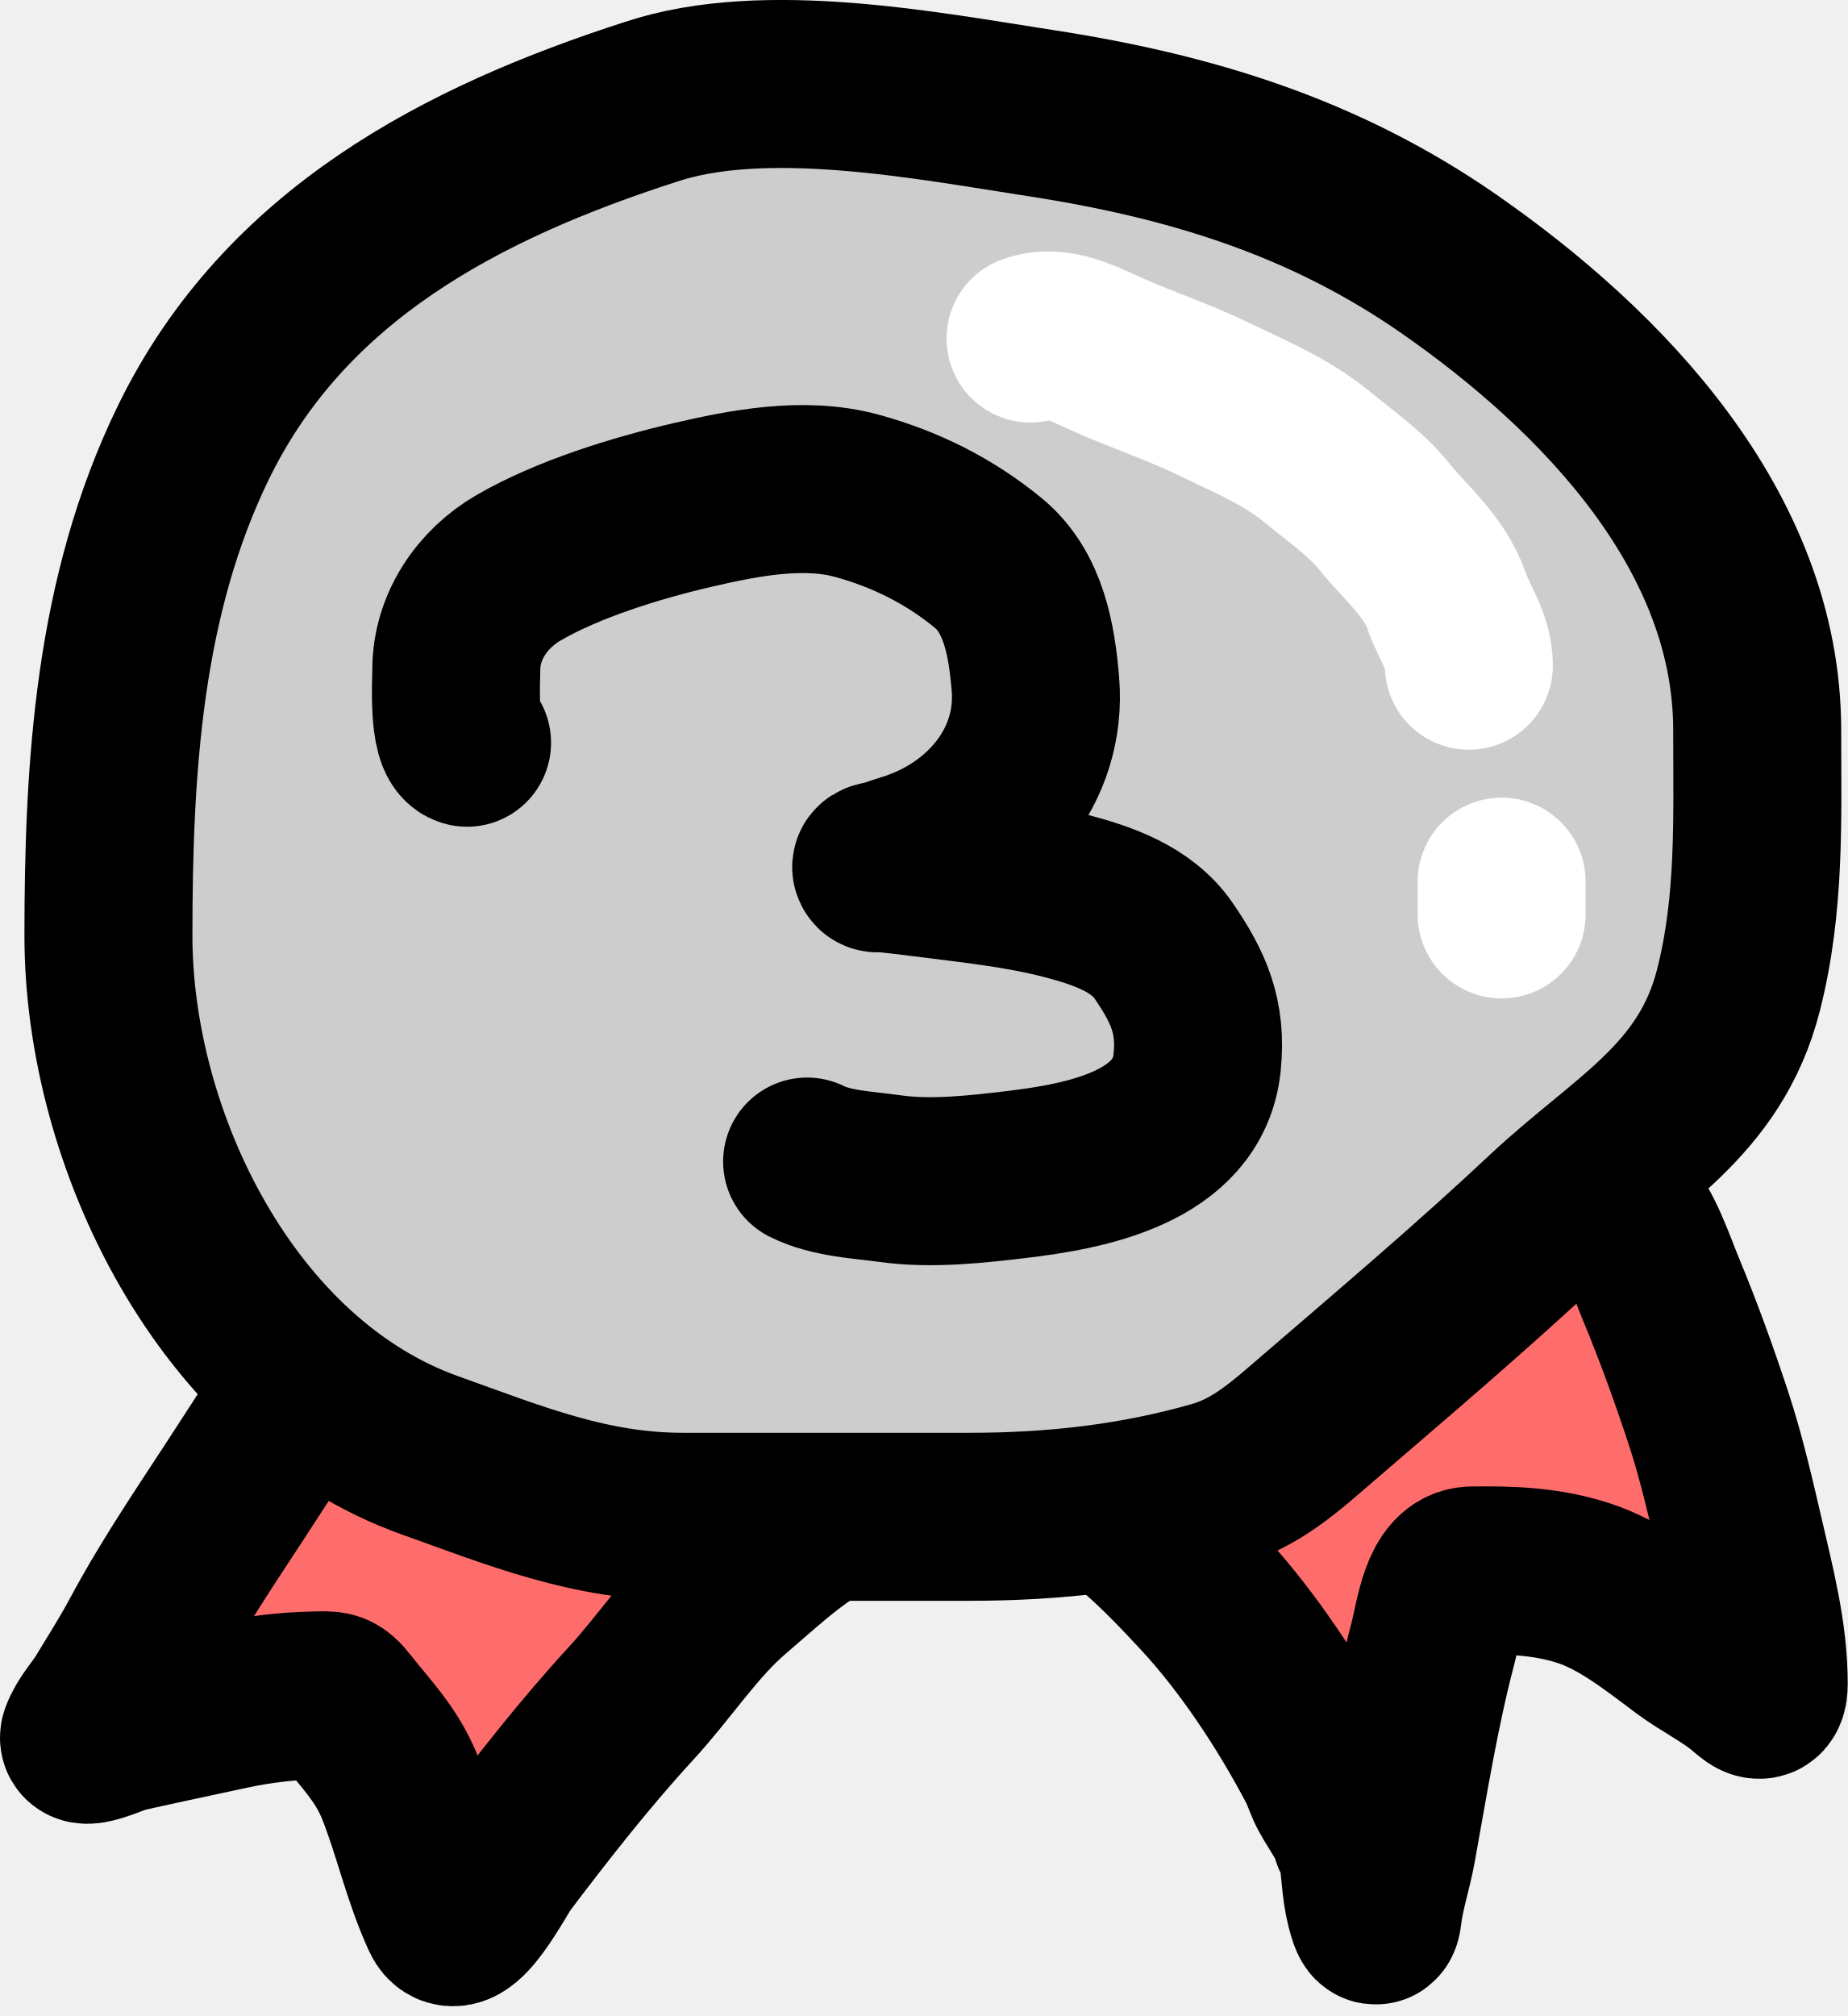
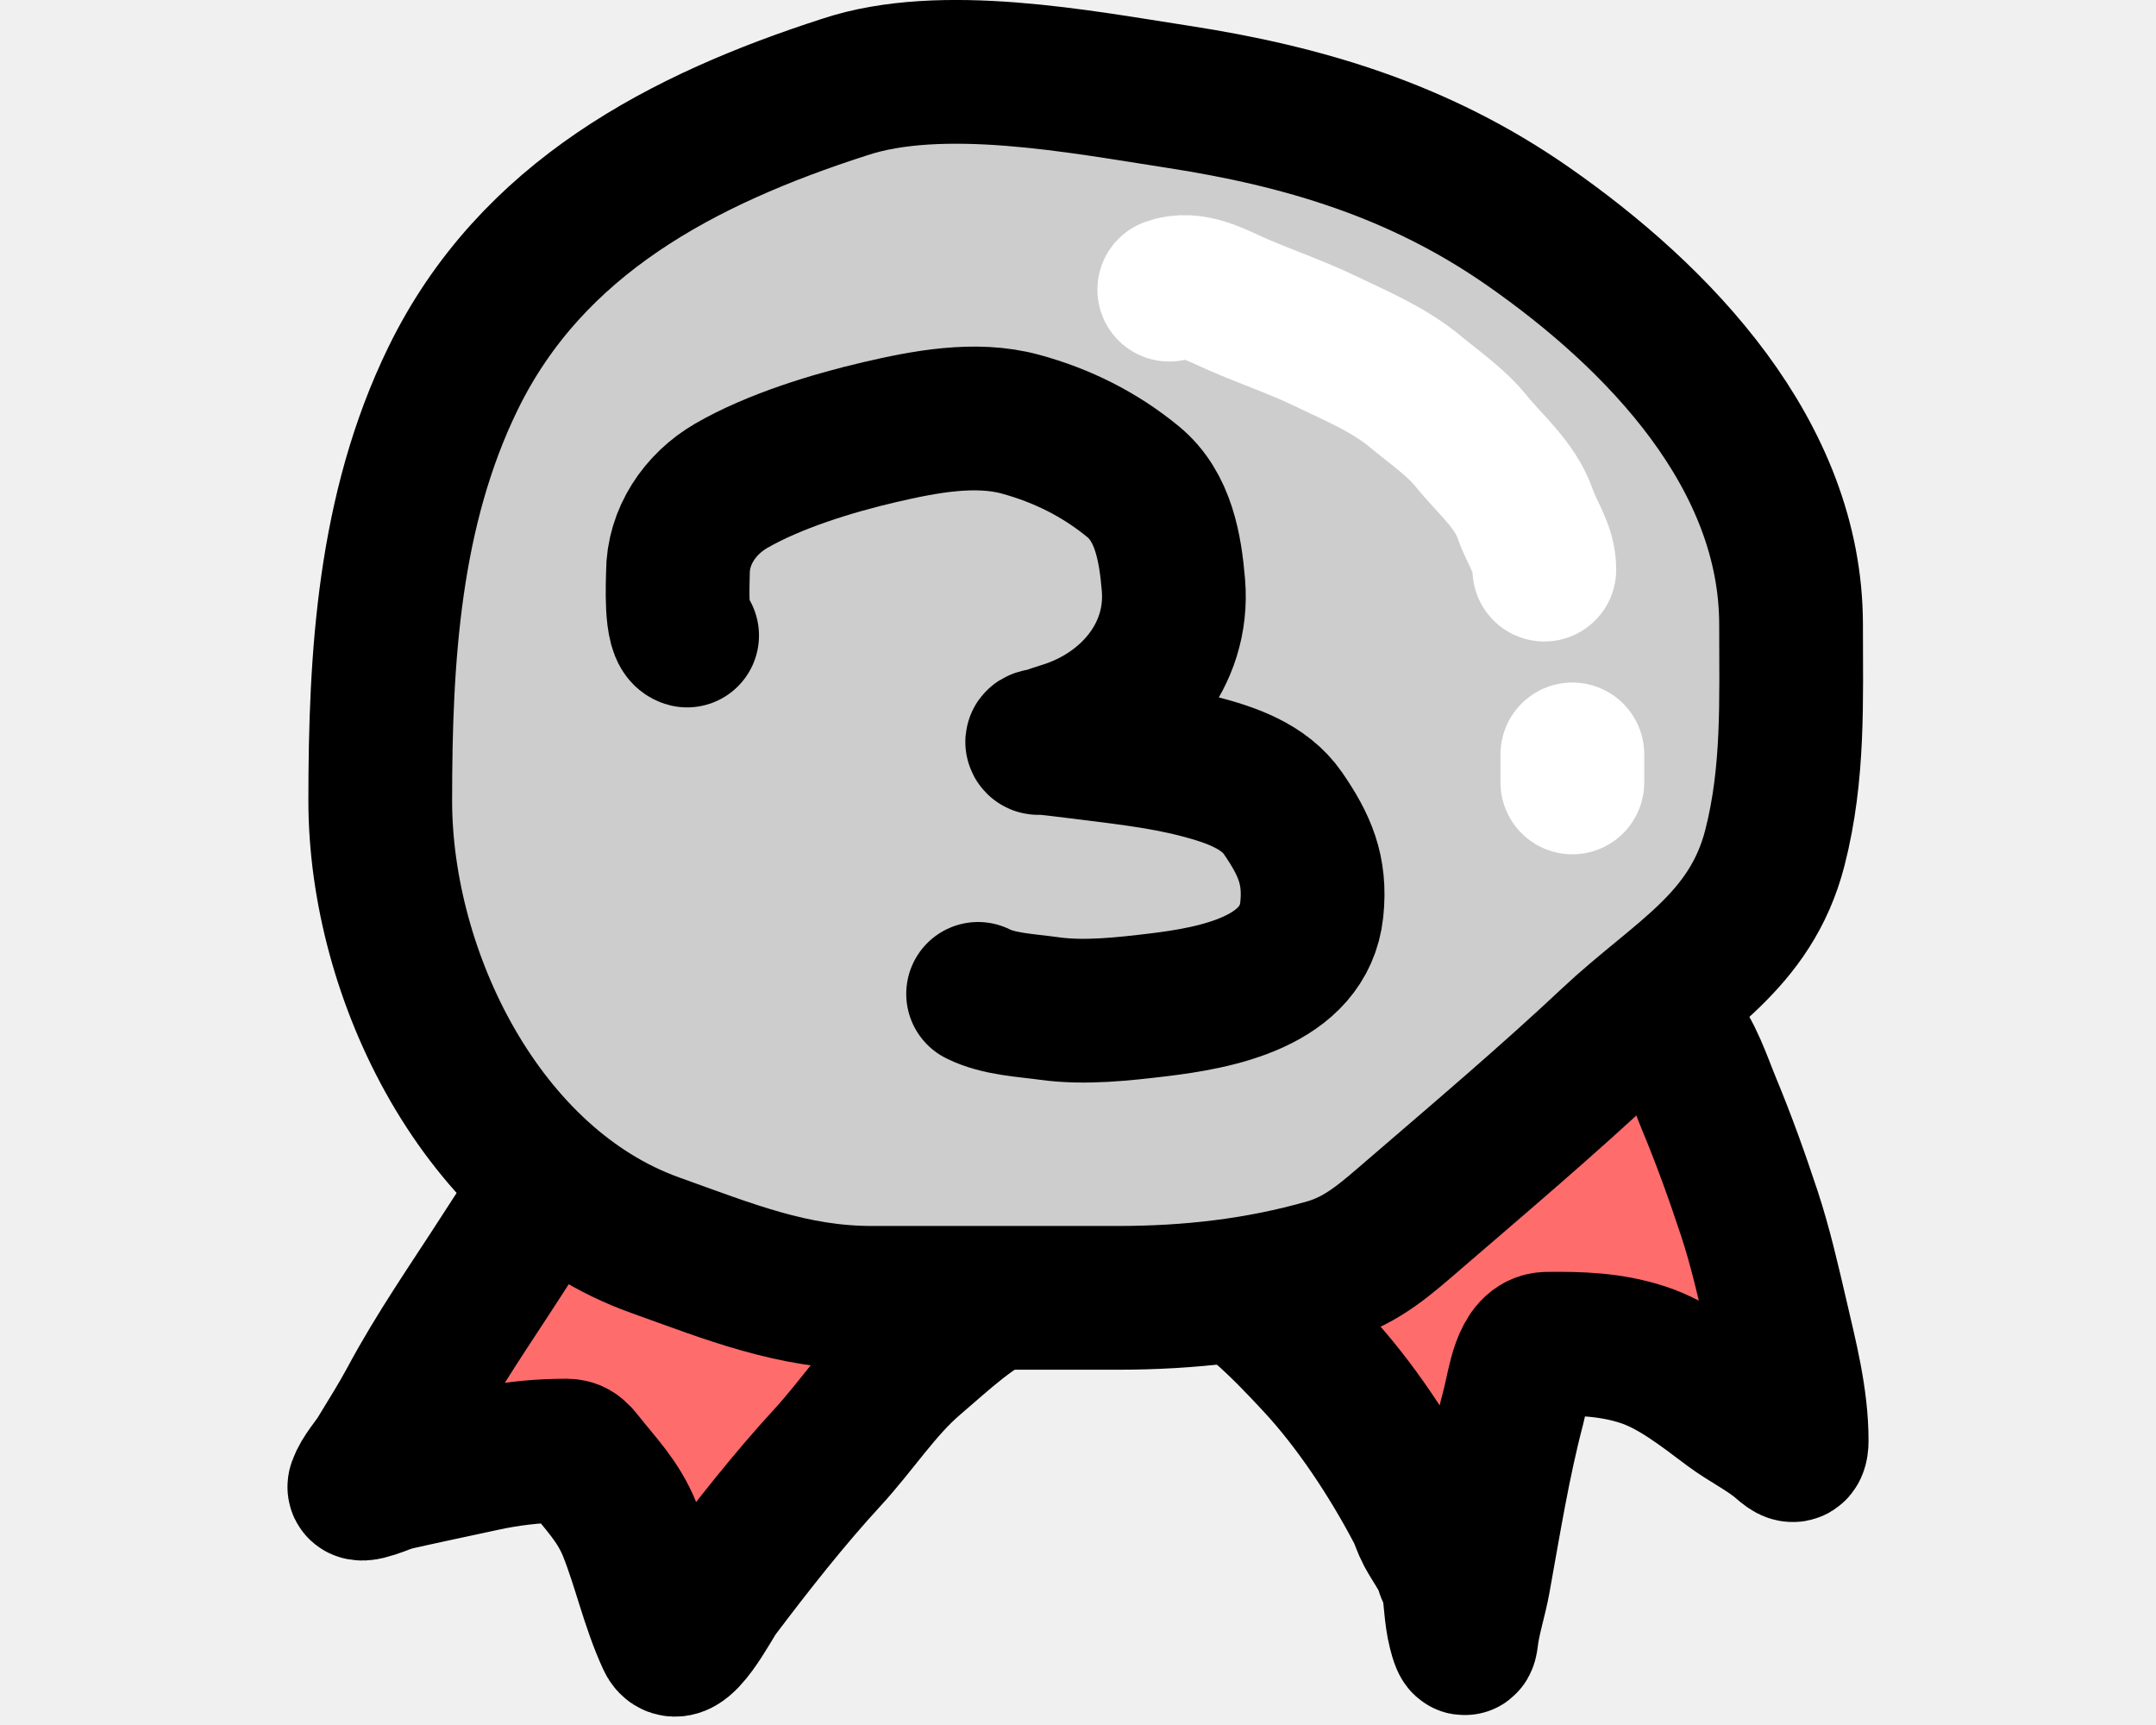
- <svg xmlns="http://www.w3.org/2000/svg" width="22" height="24" viewBox="0 0 22 24" fill="none">
-   <path d="M13.952 12.12C15.228 12.225 16.462 12.642 17.711 12.931C18.039 13.135 19.029 14.154 19.31 14.418C19.511 14.609 19.667 15.084 19.779 15.354C19.988 15.857 20.17 16.362 20.342 16.883C20.494 17.345 20.606 17.834 20.718 18.316C20.847 18.878 21 19.452 21 20.044C21 20.245 20.913 20.18 20.811 20.091C20.59 19.898 20.308 19.765 20.074 19.59C19.688 19.301 19.293 18.988 18.853 18.846C18.413 18.703 17.979 18.69 17.528 18.696C17.194 18.701 17.143 19.252 17.059 19.572C16.852 20.359 16.721 21.18 16.575 21.987C16.528 22.248 16.434 22.528 16.405 22.788C16.384 22.969 16.333 22.776 16.311 22.69C16.254 22.467 16.255 22.209 16.214 21.979C16.204 21.928 16.152 21.894 16.139 21.837C16.097 21.656 15.909 21.43 15.834 21.256C15.798 21.174 15.77 21.087 15.73 21.011C15.346 20.28 14.851 19.536 14.322 18.965C13.811 18.413 13.293 17.892 12.648 17.603C12.314 17.454 11.999 17.471 11.656 17.544C11.102 17.661 10.579 17.736 10.04 17.962C9.531 18.176 9.138 18.557 8.703 18.929C8.259 19.307 7.918 19.84 7.515 20.277C6.981 20.857 6.466 21.513 5.981 22.155C5.881 22.287 5.453 23.139 5.302 22.808C5.076 22.317 4.962 21.777 4.762 21.279C4.6 20.878 4.349 20.635 4.105 20.323C3.982 20.165 3.945 20.181 3.752 20.184C3.419 20.19 3.068 20.232 2.739 20.303C2.315 20.395 1.891 20.483 1.468 20.579C1.382 20.599 0.96 20.794 1.003 20.672C1.059 20.515 1.198 20.371 1.281 20.233C1.425 19.995 1.577 19.756 1.709 19.51C2.096 18.787 2.547 18.144 2.984 17.464C3.531 16.613 4.085 15.794 4.766 15.106C5.125 14.743 5.448 14.382 5.87 14.129C6.398 13.813 6.936 13.56 7.486 13.313C8.516 12.85 9.614 12.537 10.688 12.262C11.764 11.986 12.862 12.029 13.952 12.12Z" fill="#FF6C6C" stroke="black" stroke-width="2" stroke-linecap="round" />
-   <path d="M2.304 5.265C3.395 3.028 5.509 1.935 7.75 1.212C9.106 0.76 11.04 1.139 12.387 1.346C14.154 1.618 15.752 2.101 17.249 3.14C19.088 4.418 20.922 6.329 20.922 8.692C20.922 9.751 20.962 10.761 20.697 11.795C20.358 13.113 19.355 13.601 18.417 14.483C17.537 15.309 16.601 16.102 15.687 16.889C15.3 17.222 14.961 17.535 14.463 17.677C13.512 17.949 12.547 18.057 11.55 18.057H8.13C7.024 18.057 6.137 17.689 5.118 17.325C2.705 16.463 1.291 13.572 1.291 11.14C1.291 9.137 1.411 7.096 2.304 5.265Z" fill="#CDCDCD" stroke="black" stroke-width="2" stroke-linecap="round" />
-   <path d="M12.27 4.03C12.593 3.911 12.928 4.109 13.213 4.233C13.62 4.41 14.05 4.556 14.447 4.748C14.896 4.966 15.315 5.134 15.706 5.458C15.96 5.669 16.26 5.875 16.468 6.133C16.733 6.462 17.083 6.743 17.225 7.155C17.319 7.424 17.489 7.636 17.489 7.925" stroke="white" stroke-width="2" stroke-linecap="round" />
-   <path d="M17.879 10.496V10.886" stroke="white" stroke-width="2" stroke-linecap="round" />
-   <path d="M5.561 8.842C5.391 8.799 5.433 8.095 5.433 7.973C5.433 7.462 5.74 7.01 6.176 6.758C6.768 6.416 7.573 6.168 8.243 6.012C8.863 5.868 9.571 5.731 10.197 5.901C10.775 6.058 11.306 6.322 11.769 6.704C12.19 7.051 12.285 7.628 12.328 8.141C12.41 9.124 11.718 9.918 10.805 10.203C10.727 10.227 10.651 10.251 10.576 10.281C10.53 10.3 10.404 10.299 10.438 10.333C10.448 10.343 10.467 10.332 10.481 10.333C10.629 10.345 10.869 10.375 10.988 10.39C11.553 10.463 12.135 10.52 12.688 10.665C13.116 10.777 13.591 10.935 13.853 11.316C14.151 11.75 14.311 12.103 14.253 12.654C14.146 13.666 12.905 13.885 12.122 13.98C11.639 14.038 11.093 14.1 10.604 14.032C10.283 13.987 9.899 13.973 9.61 13.828" stroke="black" stroke-width="2" stroke-linecap="round" />
+ <svg xmlns="http://www.w3.org/2000/svg" width="30" height="24" viewBox="0 0 30 24" fill="none">
+   <path d="M17.952 12.12C19.228 12.225 20.462 12.642 21.711 12.931C22.039 13.135 23.029 14.154 23.31 14.418C23.511 14.609 23.667 15.084 23.779 15.354C23.988 15.857 24.17 16.362 24.342 16.883C24.494 17.345 24.606 17.834 24.718 18.316C24.847 18.878 25 19.452 25 20.044C25 20.245 24.913 20.18 24.811 20.091C24.59 19.898 24.308 19.765 24.074 19.59C23.688 19.301 23.293 18.988 22.853 18.846C22.413 18.703 21.979 18.69 21.528 18.696C21.194 18.701 21.143 19.252 21.059 19.572C20.852 20.359 20.721 21.18 20.575 21.987C20.528 22.248 20.434 22.528 20.405 22.788C20.384 22.969 20.333 22.776 20.311 22.69C20.254 22.467 20.255 22.209 20.214 21.979C20.204 21.928 20.152 21.894 20.139 21.837C20.097 21.656 19.909 21.43 19.834 21.256C19.798 21.174 19.77 21.087 19.73 21.011C19.346 20.28 18.851 19.536 18.322 18.965C17.811 18.413 17.293 17.892 16.648 17.603C16.314 17.454 15.999 17.471 15.656 17.544C15.102 17.661 14.579 17.736 14.04 17.962C13.531 18.176 13.138 18.557 12.703 18.929C12.259 19.307 11.918 19.84 11.515 20.277C10.981 20.857 10.466 21.513 9.981 22.155C9.881 22.287 9.453 23.139 9.302 22.808C9.076 22.317 8.962 21.777 8.762 21.279C8.6 20.878 8.349 20.635 8.105 20.323C7.982 20.165 7.945 20.181 7.752 20.184C7.419 20.19 7.068 20.232 6.739 20.303C6.315 20.395 5.891 20.483 5.468 20.579C5.382 20.599 4.96 20.794 5.003 20.672C5.059 20.515 5.198 20.371 5.281 20.233C5.425 19.995 5.577 19.756 5.709 19.51C6.096 18.787 6.547 18.144 6.984 17.464C7.531 16.613 8.085 15.794 8.766 15.106C9.125 14.743 9.448 14.382 9.87 14.129C10.398 13.813 10.936 13.56 11.486 13.313C12.517 12.85 13.614 12.537 14.688 12.262C15.764 11.986 16.862 12.029 17.952 12.12Z" fill="#FF6C6C" stroke="black" stroke-width="2" stroke-linecap="round" />
+   <path d="M6.304 5.265C7.395 3.028 9.509 1.935 11.75 1.212C13.106 0.76 15.04 1.139 16.387 1.346C18.154 1.618 19.753 2.101 21.249 3.14C23.088 4.418 24.922 6.329 24.922 8.692C24.922 9.751 24.962 10.761 24.697 11.795C24.358 13.113 23.355 13.601 22.417 14.483C21.537 15.309 20.601 16.102 19.687 16.889C19.299 17.222 18.962 17.535 18.462 17.677C17.512 17.949 16.547 18.057 15.55 18.057H12.13C11.024 18.057 10.137 17.689 9.118 17.325C6.705 16.463 5.291 13.572 5.291 11.14C5.291 9.137 5.411 7.096 6.304 5.265Z" fill="#CDCDCD" stroke="black" stroke-width="2" stroke-linecap="round" />
+   <path d="M16.27 4.03C16.593 3.911 16.928 4.109 17.213 4.233C17.62 4.41 18.05 4.556 18.447 4.748C18.896 4.966 19.315 5.134 19.706 5.458C19.96 5.669 20.26 5.875 20.468 6.133C20.733 6.462 21.083 6.743 21.225 7.155C21.319 7.424 21.489 7.636 21.489 7.925" stroke="white" stroke-width="2" stroke-linecap="round" />
+   <path d="M21.879 10.496V10.886" stroke="white" stroke-width="2" stroke-linecap="round" />
+   <path d="M9.561 8.842C9.391 8.799 9.433 8.095 9.433 7.973C9.433 7.462 9.74 7.01 10.176 6.758C10.768 6.416 11.573 6.168 12.243 6.012C12.863 5.868 13.571 5.731 14.197 5.901C14.775 6.058 15.306 6.322 15.769 6.704C16.19 7.051 16.285 7.628 16.328 8.141C16.41 9.124 15.718 9.918 14.805 10.203C14.727 10.227 14.651 10.251 14.576 10.281C14.53 10.3 14.404 10.299 14.438 10.333C14.448 10.343 14.467 10.332 14.481 10.333C14.629 10.345 14.869 10.375 14.988 10.39C15.553 10.463 16.135 10.52 16.688 10.665C17.116 10.777 17.591 10.935 17.853 11.316C18.151 11.75 18.311 12.103 18.253 12.654C18.146 13.666 16.905 13.885 16.122 13.98C15.639 14.038 15.093 14.1 14.604 14.032C14.283 13.987 13.899 13.973 13.61 13.828" stroke="black" stroke-width="2" stroke-linecap="round" />
</svg>
